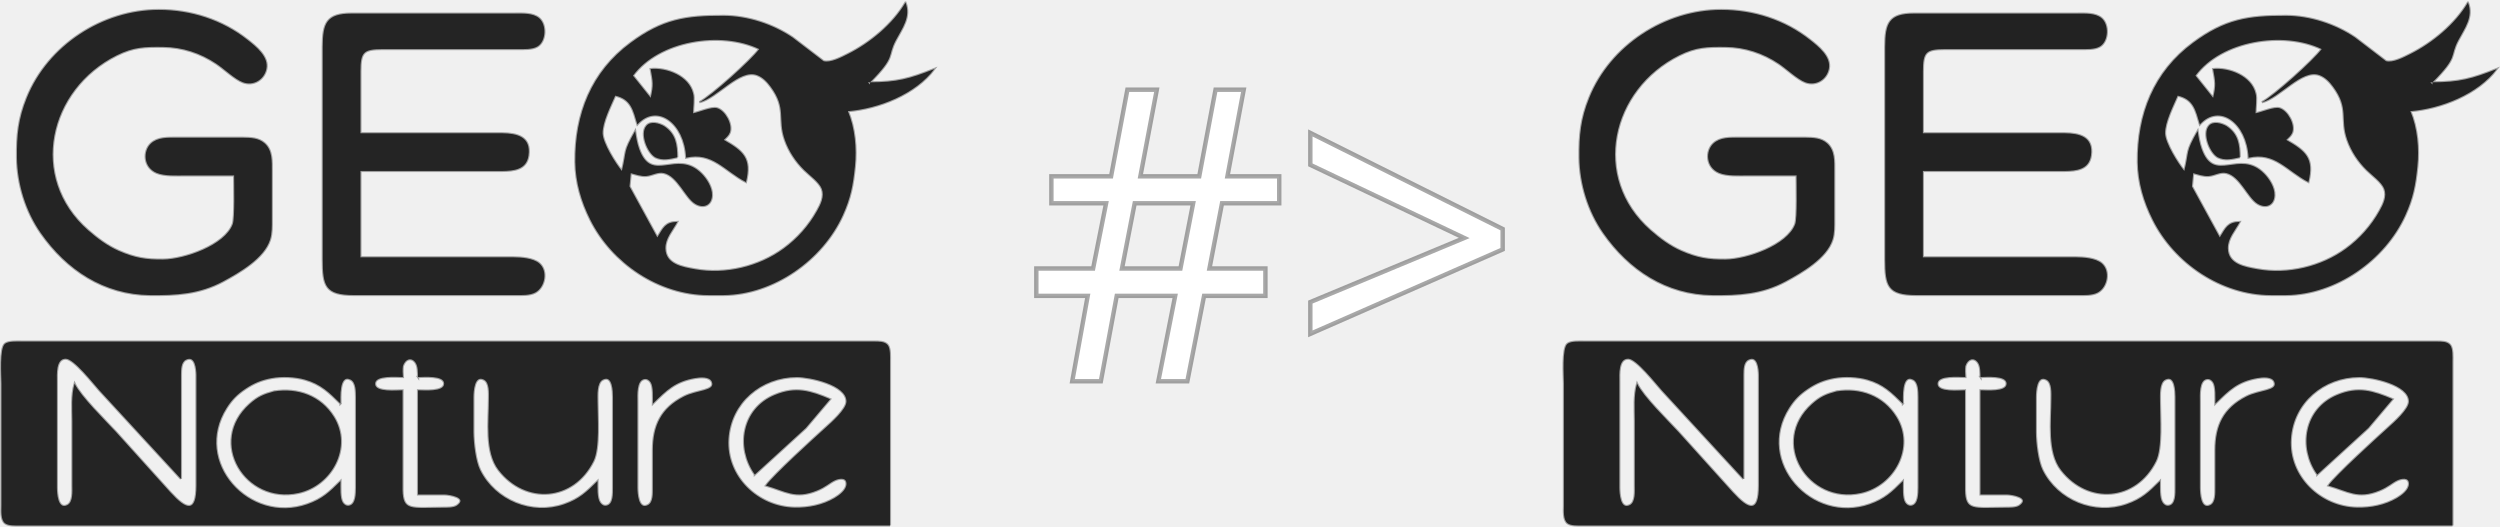
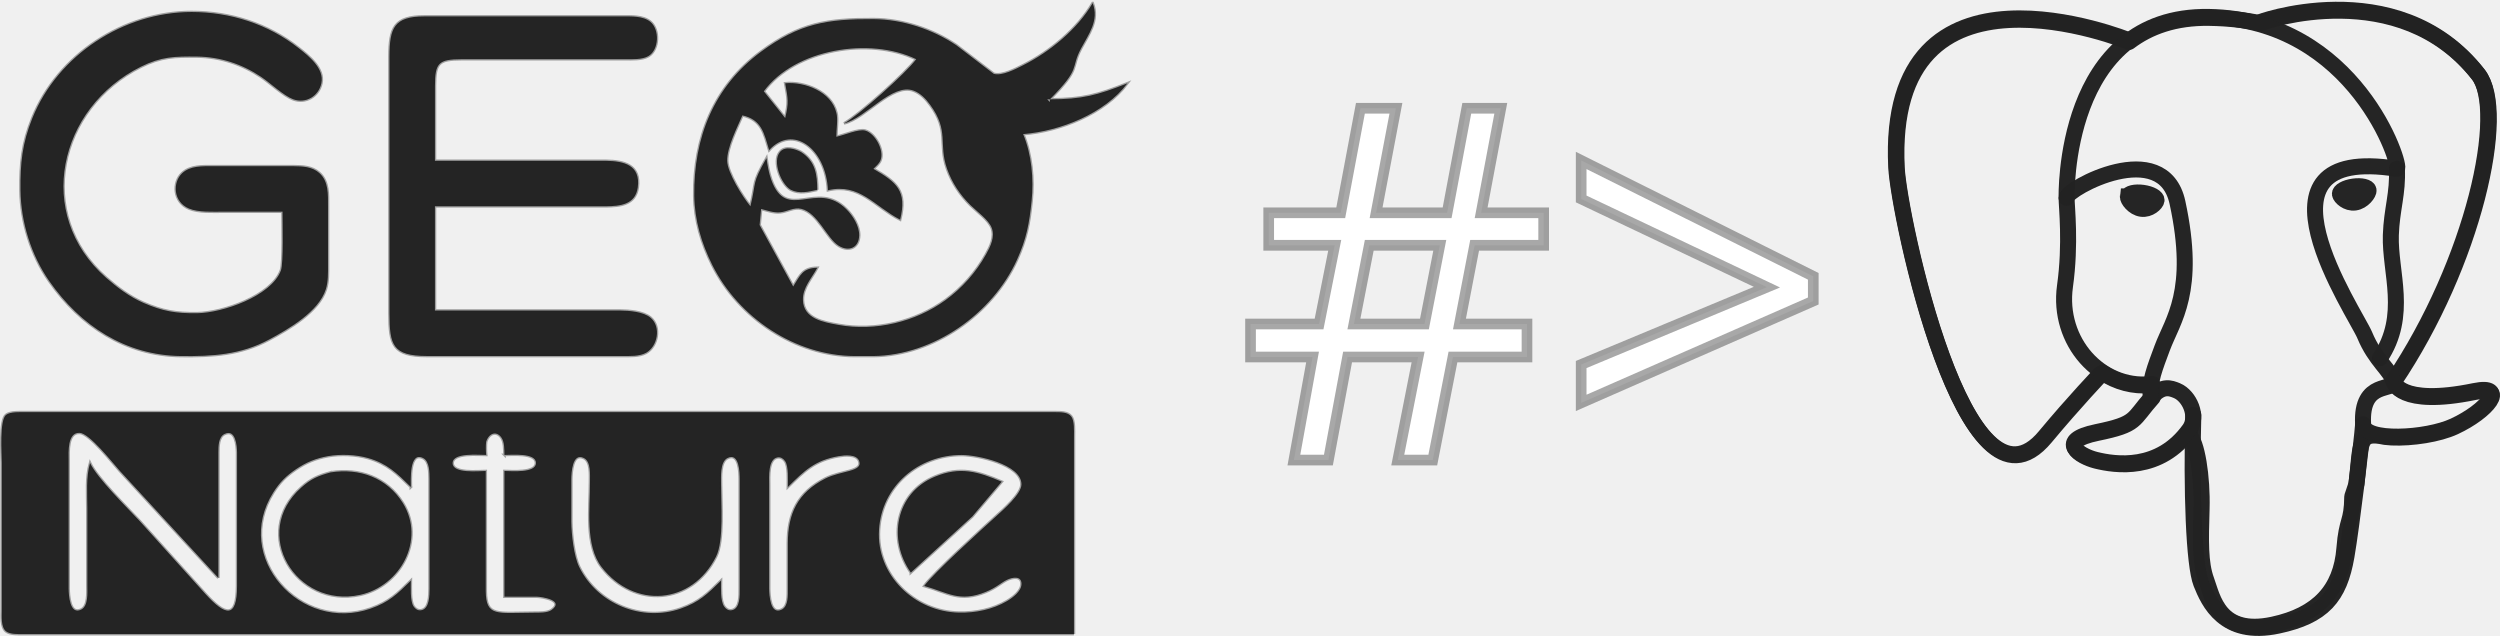
- <svg xmlns="http://www.w3.org/2000/svg" width="282.7mm" height="59.545mm" viewBox="0 0 282.7 59.545" version="1.1" id="svg1746">
-   <defs id="defs1740" />
+ <svg xmlns="http://www.w3.org/2000/svg" width="234.274mm" height="59.586mm" viewBox="0 0 234.274 59.586" version="1.1" id="svg1746">
+   <defs id="defs1740">
+     </defs>
  <g id="layer1" transform="translate(58.95111,-131.9119)">
    <g id="g1022" transform="translate(-24.20949,8.539653)">
-       <text xml:space="preserve" style="font-style:normal;font-weight:normal;font-size:46.175px;line-height:1.25;font-family:sans-serif;letter-spacing:0px;word-spacing:0px;fill:#ffffff;fill-opacity:1;stroke:#222222;stroke-width:0.5;stroke-miterlimit:4;stroke-dasharray:none;stroke-opacity:0.392;" x="81.289" y="166.481" id="text76">
-         <tspan id="tspan74" x="81.289" y="166.481" style="font-style:normal;font-variant:normal;font-weight:normal;font-stretch:normal;font-family:Dyuthi;-inkscape-font-specification:Dyuthi;fill:#ffffff;fill-opacity:1;stroke:#222222;stroke-width:0.5;stroke-miterlimit:4;stroke-dasharray:none;stroke-opacity:0.392;">#&gt;</tspan>
+       <text xml:space="preserve" style="font-style:normal;font-weight:normal;font-size:46.175px;line-height:1.25;font-family:sans-serif;letter-spacing:0px;word-spacing:0px;fill:#ffffff;fill-opacity:1;stroke:#222222;stroke-width:1;stroke-miterlimit:4;stroke-dasharray:none;stroke-opacity:0.392" x="81.289" y="166.481" id="text76">
+         <tspan id="tspan74" x="81.289" y="166.481" style="font-style:normal;font-variant:normal;font-weight:normal;font-stretch:normal;font-family:Dyuthi;-inkscape-font-specification:Dyuthi;fill:#ffffff;fill-opacity:1;stroke:#222222;stroke-width:1;stroke-miterlimit:4;stroke-dasharray:none;stroke-opacity:0.392">#&gt;</tspan>
      </text>
      <path style="fill:#222222;fill-opacity:0.985;stroke:#222222;stroke-width:0.251;stroke-opacity:0.392" d="m 67.651,123.661 c -1.418,2.428 -4.011,4.57 -6.514,5.823 -0.699,0.351 -1.972,1.032 -2.756,0.807 0,0 -3.508,-2.683 -3.508,-2.683 -2.242,-1.508 -5.064,-2.43 -7.767,-2.443 -4.317,-0.02 -6.928,0.393 -10.523,3.047 -4.462,3.292 -6.326,8.085 -6.264,13.49 0.028,2.298 0.671,4.467 1.694,6.514 2.465,4.931 7.755,8.491 13.339,8.519 0,0 1.754,0 1.754,0 5.635,-0.068 11.147,-3.944 13.452,-9.02 0.892,-1.967 1.155,-3.4 1.371,-5.512 0.21,-2.042 0.007,-4.355 -0.792,-6.264 3.48,-0.286 7.632,-1.912 9.772,-4.761 -2.799,1.112 -4.242,1.503 -7.266,1.503 2.984,-3.014 1.889,-2.836 2.914,-4.761 0.722,-1.358 1.719,-2.633 1.095,-4.259 z m -75.918,19.543 c 0,1 0.103,4.826 -0.15,5.512 -0.887,2.398 -5.465,3.981 -7.867,4.009 -1.952,0.023 -3.197,-0.18 -5.011,-0.97 -1.3,-0.569 -2.445,-1.426 -3.508,-2.36 -6.752,-5.943 -4.455,-15.923 3.257,-19.769 1.914,-0.955 3.192,-0.977 5.262,-0.955 2.17,0.028 4.209,0.692 6.013,1.904 0.869,0.584 2.11,1.769 3.007,2.1 1.178,0.433 2.38,-0.291 2.638,-1.498 0.296,-1.391 -1.18,-2.548 -2.137,-3.302 -2.851,-2.25 -6.397,-3.377 -10.022,-3.377 -6.362,0 -12.528,4.011 -14.92,9.937 -0.96,2.375 -1.143,4.244 -1.115,6.765 0.035,2.974 0.995,6.083 2.698,8.519 2.931,4.187 7.133,6.953 12.335,7.016 2.952,0.033 5.6,-0.11 8.268,-1.548 1.847,-0.995 4.653,-2.616 5.312,-4.715 0.225,-0.724 0.2,-1.506 0.2,-2.255 0,0 0,-5.512 0,-5.512 -0.002,-1.09 0.078,-2.335 -0.822,-3.129 -0.684,-0.604 -1.576,-0.616 -2.435,-0.629 0,0 -7.517,0 -7.517,0 -0.98,0.003 -2.13,-0.063 -2.899,0.664 -0.899,0.849 -0.849,2.681 0.654,3.307 0.887,0.371 2.278,0.288 3.247,0.288 0,0 5.512,0 5.512,0 z m 14.282,9.27 c 0,0 0,-9.772 0,-9.772 0,0 16.035,0 16.035,0 1.32,-0.018 2.746,-0.148 2.969,-1.754 0.291,-2.107 -1.288,-2.483 -2.969,-2.506 0,0 -16.035,0 -16.035,0 0,0 0,-7.016 0,-7.016 0.005,-2.162 0.343,-2.501 2.506,-2.506 0,0 15.284,0 15.284,0 0.669,0 1.634,0.053 2.217,-0.293 1,-0.591 1.06,-2.493 0.18,-3.212 -0.692,-0.569 -1.804,-0.501 -2.648,-0.504 0,0 -18.541,0 -18.541,0 -2.836,0.004 -3.245,1.08 -3.257,3.758 0,0 0,24.053 0,24.053 0.005,3.004 0.298,4.004 3.508,4.009 0,0 18.29,0 18.29,0 0.707,0 1.609,0.05 2.24,-0.293 1.092,-0.599 1.436,-2.43 0.438,-3.285 -0.694,-0.591 -2.052,-0.671 -2.929,-0.682 0,0 -8.769,0 -8.769,0 0,0 -8.519,0 -8.519,0 z M 51.114,128.922 c -0.932,1.275 -5.397,5.279 -6.765,6.013 2.017,-0.471 4.512,-3.811 6.514,-3.072 0.656,0.243 1.15,0.769 1.556,1.323 1.824,2.478 0.749,3.628 1.589,6.008 0.454,1.29 1.22,2.443 2.19,3.4 0.596,0.591 1.706,1.373 1.994,2.135 0.323,0.854 -0.12,1.746 -0.534,2.483 -0.937,1.681 -2.232,3.142 -3.788,4.277 -2.814,2.055 -6.587,2.952 -10.022,2.333 -1.411,-0.253 -3.307,-0.561 -3.35,-2.35 -0.028,-1.15 0.834,-2.045 1.345,-3.007 -1.358,0.023 -1.576,0.674 -2.255,1.754 0,0 -3.149,-5.763 -3.149,-5.763 0,0 0.143,-1.503 0.143,-1.503 0.566,0.143 1.165,0.366 1.754,0.318 0.679,-0.055 1.308,-0.499 2.004,-0.331 1.566,0.373 2.398,2.786 3.533,3.473 0.94,0.569 1.864,0.173 1.897,-0.96 0.028,-0.892 -0.589,-1.867 -1.198,-2.473 -2.799,-2.801 -5.587,1.283 -7.048,-2.784 -0.231,-0.646 -0.346,-1.328 -0.441,-2.004 -1.418,2.501 -0.907,2.085 -1.503,4.51 -0.722,-0.859 -2.16,-3.157 -2.18,-4.259 -0.023,-1.255 0.93,-3.102 1.428,-4.259 1.812,0.406 2.029,1.664 2.506,3.257 2.205,-2.443 5.329,-0.17 5.512,3.758 2.962,-0.694 4.355,1.516 6.765,2.756 0.654,-2.698 -0.301,-3.483 -2.506,-4.761 0.241,-0.238 0.546,-0.494 0.671,-0.819 0.356,-0.915 -0.509,-2.498 -1.433,-2.764 -0.621,-0.178 -1.974,0.431 -2.713,0.576 -0.005,-0.614 0.165,-1.726 0,-2.252 -0.464,-1.977 -2.977,-2.931 -4.793,-2.759 0.261,1.453 0.356,1.789 0,3.257 0,0 -2.004,-2.506 -2.004,-2.506 2.919,-3.986 9.954,-5.106 14.282,-3.007 z m 12.528,3.758 c 0,0 0,0.251 0,0.251 0,0 -0.251,-0.251 -0.251,-0.251 0,0 0.251,0 0.251,0 z m -21.798,8.479 c -0.015,-1.411 -0.148,-2.646 -1.513,-3.535 -0.519,-0.296 -1.526,-0.606 -1.989,0 -0.719,0.864 0.09,2.994 1.025,3.535 0.807,0.396 1.634,0.188 2.478,0 z m 24.053,41.632 c 0,0 0,-18.541 0,-18.541 0,-0.499 0.058,-1.456 -0.256,-1.854 -0.338,-0.426 -1.01,-0.391 -1.498,-0.401 0,0 -3.758,0 -3.758,0 0,0 -17.288,0 -17.288,0 0,0 -75.417,0 -75.417,0 -0.499,0 -1.456,-0.058 -1.854,0.256 -0.631,0.499 -0.401,3.633 -0.401,4.505 0,0 0,13.78 0,13.78 0,0.576 -0.095,1.606 0.401,1.999 0.371,0.293 1.148,0.253 1.604,0.256 0,0 5.512,0 5.512,0 0,0 24.304,0 24.304,0 0,0 27.06,0 27.06,0 0,0 41.592,0 41.592,0 z m -80.177,-5.262 c 0,0 0,-11.776 0,-11.776 0.01,-0.546 -0.01,-1.426 0.576,-1.711 1.047,-0.514 1.165,1.11 1.178,1.711 0,0 0,12.528 0,12.528 -0.005,3.127 -1.12,2.776 -2.964,0.752 0,0 -6.136,-6.808 -6.136,-6.808 -1.21,-1.305 -3.996,-4.024 -4.68,-5.47 -0.388,1.371 -0.251,2.844 -0.251,4.259 0,0 0,7.266 0,7.266 -0.002,0.631 0.103,1.874 -0.569,2.212 -1.095,0.551 -1.175,-1.381 -1.185,-1.962 0,0 0,-12.027 0,-12.027 0,-0.747 -0.138,-2.601 1.02,-2.571 0.927,0.025 3.107,2.826 3.783,3.573 0,0 9.228,10.022 9.228,10.022 z M 12.529,166.004 c 0.634,0 2.957,-0.228 2.957,0.752 0,0.98 -2.323,0.752 -2.957,0.752 0,0 0,11.776 0,11.776 0,0 3.007,0 3.007,0 0.521,0.01 2.656,0.346 1.411,1.248 -0.391,0.286 -1.19,0.253 -1.661,0.256 -3.53,0.022 -4.465,0.376 -4.51,-2.004 0,0 0,-11.275 0,-11.275 -0.661,0 -3.097,0.268 -3.104,-0.732 -0.008,-1.017 2.445,-0.772 3.144,-0.772 -0.035,-0.336 -0.048,-0.927 0,-1.238 0.263,-0.817 0.96,-1.042 1.421,-0.403 0.308,0.428 0.281,1.135 0.293,1.641 z m -8.769,3.007 c 0,-0.581 -0.178,-3.385 1.15,-2.713 0.616,0.311 0.594,1.378 0.604,1.962 0,0 0,10.273 0,10.273 -0.01,0.596 0.008,1.897 -0.794,2.027 -0.301,0.048 -0.541,-0.118 -0.704,-0.356 -0.338,-0.494 -0.256,-1.809 -0.256,-2.423 -1.263,1.25 -2.04,2.012 -3.758,2.618 -6.542,2.308 -12.996,-4.783 -9.13,-10.887 0.599,-0.947 1.19,-1.538 2.115,-2.165 0.977,-0.659 1.849,-1.017 3.007,-1.228 1.165,-0.21 2.618,-0.148 3.758,0.178 1.794,0.514 2.724,1.441 4.009,2.713 z m 29.064,8.769 c -1.263,1.25 -2.04,2.012 -3.758,2.618 -3.633,1.283 -7.815,-0.423 -9.521,-3.871 -0.514,-1.032 -0.737,-3.092 -0.752,-4.259 0,0 0,-4.009 0,-4.009 0.01,-0.581 0.09,-2.513 1.185,-1.962 0.671,0.338 0.566,1.581 0.569,2.212 0.005,2.491 -0.484,5.986 1.1,8.018 3.057,3.921 8.451,3.528 10.716,-1.002 0.742,-1.483 0.459,-4.996 0.461,-6.765 0,-0.669 -0.103,-2.107 0.604,-2.463 1.117,-0.564 1.145,1.388 1.15,1.962 0,0 0,10.273 0,10.273 -0.005,0.604 0.063,1.894 -0.762,2.027 -0.303,0.048 -0.534,-0.12 -0.699,-0.356 -0.366,-0.529 -0.293,-1.776 -0.293,-2.423 z m 6.264,-8.769 c 1.553,-1.538 2.531,-2.503 4.761,-2.891 0.539,-0.093 1.671,-0.213 1.919,0.451 0.386,1.02 -1.704,0.894 -3.172,1.646 -2.598,1.33 -3.503,3.285 -3.508,6.056 0,0 0,4.259 0,4.259 -0.005,0.591 0.06,1.646 -0.569,1.962 -1.095,0.551 -1.175,-1.381 -1.185,-1.962 0,0 0,-9.772 0,-9.772 0,-0.664 -0.12,-2.38 0.794,-2.528 0.301,-0.048 0.541,0.118 0.704,0.356 0.338,0.494 0.256,1.809 0.256,2.423 z m 12.778,9.27 c 2.235,0.631 3.305,1.556 5.763,0.561 1.022,-0.416 1.408,-0.854 2.004,-1.14 0.461,-0.223 1.355,-0.416 1.35,0.386 -0.002,0.692 -0.819,1.29 -1.35,1.606 -1.35,0.797 -2.959,1.12 -4.51,1.087 -4.154,-0.08 -7.755,-3.505 -7.494,-7.762 0.253,-4.122 3.708,-7.013 7.745,-7.013 1.453,0 5.605,0.869 5.605,2.756 0,0.892 -1.701,2.378 -2.348,2.962 -1.355,1.228 -5.891,5.349 -6.765,6.557 z M -3.757,167.638 c -1.17,0.321 -1.827,0.594 -2.751,1.421 -4.801,4.284 -0.486,11.358 5.507,10.057 3.768,-0.817 6.151,-5.151 4.011,-8.601 -1.483,-2.39 -4.079,-3.302 -6.767,-2.876 z m 54.37,9.391 c 0,0 5.763,-5.262 5.763,-5.262 0,0 2.756,-3.257 2.756,-3.257 -2.232,-0.942 -3.889,-1.456 -6.264,-0.469 -3.723,1.546 -4.422,5.928 -2.255,8.987 z" id="Sélection #1" />
-       <path style="fill:#222222;fill-opacity:1;stroke:#222222;stroke-width:0.251;stroke-opacity:0.392" d="m 244.333,123.661 c -1.418,2.428 -4.011,4.57 -6.514,5.823 -0.699,0.351 -1.972,1.032 -2.756,0.807 0,0 -3.508,-2.683 -3.508,-2.683 -2.242,-1.508 -5.064,-2.43 -7.767,-2.443 -4.317,-0.02 -6.928,0.393 -10.523,3.047 -4.462,3.292 -6.326,8.085 -6.264,13.49 0.028,2.298 0.671,4.467 1.694,6.514 2.465,4.931 7.755,8.491 13.339,8.519 0,0 1.754,0 1.754,0 5.635,-0.068 11.147,-3.944 13.452,-9.02 0.892,-1.967 1.155,-3.4 1.371,-5.512 0.21,-2.042 0.008,-4.355 -0.792,-6.264 3.48,-0.286 7.632,-1.912 9.772,-4.761 -2.799,1.112 -4.242,1.503 -7.266,1.503 2.984,-3.014 1.889,-2.836 2.914,-4.761 0.722,-1.358 1.719,-2.633 1.095,-4.259 z m -75.918,19.543 c 0,1 0.103,4.826 -0.15,5.512 -0.887,2.398 -5.465,3.981 -7.867,4.009 -1.952,0.023 -3.197,-0.18 -5.011,-0.97 -1.3,-0.569 -2.445,-1.426 -3.508,-2.36 -6.752,-5.943 -4.455,-15.923 3.257,-19.769 1.914,-0.955 3.192,-0.977 5.262,-0.955 2.17,0.028 4.209,0.692 6.013,1.904 0.869,0.584 2.11,1.769 3.007,2.1 1.178,0.433 2.38,-0.291 2.638,-1.498 0.296,-1.391 -1.18,-2.548 -2.137,-3.302 -2.851,-2.25 -6.397,-3.377 -10.022,-3.377 -6.362,0 -12.528,4.011 -14.92,9.937 -0.96,2.375 -1.143,4.244 -1.115,6.765 0.035,2.974 0.995,6.083 2.698,8.519 2.931,4.187 7.133,6.953 12.335,7.016 2.952,0.033 5.6,-0.11 8.268,-1.548 1.847,-0.995 4.653,-2.616 5.312,-4.715 0.226,-0.724 0.2,-1.506 0.2,-2.255 0,0 0,-5.512 0,-5.512 -0.002,-1.09 0.078,-2.335 -0.822,-3.129 -0.684,-0.604 -1.576,-0.616 -2.435,-0.629 0,0 -7.517,0 -7.517,0 -0.98,0.003 -2.13,-0.063 -2.899,0.664 -0.899,0.849 -0.849,2.681 0.654,3.307 0.887,0.371 2.278,0.288 3.247,0.288 0,0 5.512,0 5.512,0 z m 14.282,9.27 c 0,0 0,-9.772 0,-9.772 0,0 16.035,0 16.035,0 1.32,-0.018 2.746,-0.148 2.969,-1.754 0.291,-2.107 -1.288,-2.483 -2.969,-2.506 0,0 -16.035,0 -16.035,0 0,0 0,-7.016 0,-7.016 0.005,-2.162 0.343,-2.501 2.506,-2.506 0,0 15.284,0 15.284,0 0.669,0 1.634,0.053 2.217,-0.293 1,-0.591 1.06,-2.493 0.18,-3.212 -0.692,-0.569 -1.804,-0.501 -2.648,-0.504 0,0 -18.541,0 -18.541,0 -2.836,0.004 -3.245,1.08 -3.257,3.758 0,0 0,24.053 0,24.053 0.005,3.004 0.298,4.004 3.508,4.009 0,0 18.29,0 18.29,0 0.707,0 1.609,0.05 2.24,-0.293 1.092,-0.599 1.436,-2.43 0.438,-3.285 -0.694,-0.591 -2.052,-0.671 -2.929,-0.682 0,0 -8.769,0 -8.769,0 0,0 -8.519,0 -8.519,0 z m 45.1,-23.552 c -0.932,1.275 -5.397,5.279 -6.765,6.013 2.017,-0.471 4.512,-3.811 6.514,-3.072 0.656,0.243 1.15,0.769 1.556,1.323 1.824,2.478 0.749,3.628 1.589,6.008 0.454,1.29 1.22,2.443 2.19,3.4 0.596,0.591 1.706,1.373 1.994,2.135 0.323,0.854 -0.12,1.746 -0.534,2.483 -0.937,1.681 -2.232,3.142 -3.788,4.277 -2.814,2.055 -6.587,2.952 -10.022,2.333 -1.411,-0.253 -3.307,-0.561 -3.35,-2.35 -0.028,-1.15 0.834,-2.045 1.345,-3.007 -1.358,0.023 -1.576,0.674 -2.255,1.754 0,0 -3.149,-5.763 -3.149,-5.763 0,0 0.143,-1.503 0.143,-1.503 0.566,0.143 1.165,0.366 1.754,0.318 0.679,-0.055 1.308,-0.499 2.004,-0.331 1.566,0.373 2.398,2.786 3.533,3.473 0.94,0.569 1.864,0.173 1.897,-0.96 0.028,-0.892 -0.589,-1.867 -1.198,-2.473 -2.799,-2.801 -5.587,1.283 -7.048,-2.784 -0.231,-0.646 -0.346,-1.328 -0.441,-2.004 -1.418,2.501 -0.907,2.085 -1.503,4.51 -0.722,-0.859 -2.16,-3.157 -2.18,-4.259 -0.022,-1.255 0.93,-3.102 1.428,-4.259 1.812,0.406 2.029,1.664 2.506,3.257 2.205,-2.443 5.329,-0.17 5.512,3.758 2.962,-0.694 4.355,1.516 6.765,2.756 0.654,-2.698 -0.301,-3.483 -2.506,-4.761 0.241,-0.238 0.546,-0.494 0.671,-0.819 0.356,-0.915 -0.509,-2.498 -1.433,-2.764 -0.621,-0.178 -1.974,0.431 -2.713,0.576 -0.005,-0.614 0.165,-1.726 0,-2.252 -0.464,-1.977 -2.977,-2.931 -4.793,-2.759 0.261,1.453 0.356,1.789 0,3.257 0,0 -2.004,-2.506 -2.004,-2.506 2.919,-3.986 9.954,-5.106 14.282,-3.007 z m 12.528,3.758 c 0,0 0,0.251 0,0.251 0,0 -0.251,-0.251 -0.251,-0.251 0,0 0.251,0 0.251,0 z m -21.798,8.479 c -0.015,-1.411 -0.148,-2.646 -1.513,-3.535 -0.519,-0.296 -1.526,-0.606 -1.989,0 -0.719,0.864 0.09,2.994 1.025,3.535 0.807,0.396 1.634,0.188 2.478,0 z m 24.053,41.632 c 0,0 0,-18.541 0,-18.541 0,-0.499 0.058,-1.456 -0.256,-1.854 -0.338,-0.426 -1.01,-0.391 -1.498,-0.401 0,0 -3.758,0 -3.758,0 0,0 -17.288,0 -17.288,0 0,0 -75.417,0 -75.417,0 -0.499,0 -1.456,-0.058 -1.854,0.256 -0.631,0.499 -0.401,3.633 -0.401,4.505 0,0 0,13.78 0,13.78 0,0.576 -0.095,1.606 0.401,1.999 0.371,0.293 1.148,0.253 1.604,0.256 0,0 5.512,0 5.512,0 0,0 24.304,0 24.304,0 0,0 27.06,0 27.06,0 0,0 41.592,0 41.592,0 z m -80.177,-5.262 c 0,0 0,-11.776 0,-11.776 0.01,-0.546 -0.01,-1.426 0.576,-1.711 1.047,-0.514 1.165,1.11 1.178,1.711 0,0 0,12.528 0,12.528 -0.005,3.127 -1.12,2.776 -2.964,0.752 0,0 -6.136,-6.808 -6.136,-6.808 -1.21,-1.305 -3.996,-4.024 -4.68,-5.47 -0.388,1.371 -0.251,2.844 -0.251,4.259 0,0 0,7.266 0,7.266 -0.002,0.631 0.103,1.874 -0.569,2.212 -1.095,0.551 -1.175,-1.381 -1.185,-1.962 0,0 0,-12.027 0,-12.027 0,-0.747 -0.138,-2.601 1.02,-2.571 0.927,0.025 3.107,2.826 3.783,3.573 0,0 9.228,10.022 9.228,10.022 z m 26.809,-11.525 c 0.634,0 2.957,-0.228 2.957,0.752 0,0.98 -2.323,0.752 -2.957,0.752 0,0 0,11.776 0,11.776 0,0 3.007,0 3.007,0 0.521,0.01 2.656,0.346 1.411,1.248 -0.391,0.286 -1.19,0.253 -1.661,0.256 -3.53,0.022 -4.465,0.376 -4.51,-2.004 0,0 0,-11.275 0,-11.275 -0.661,0 -3.097,0.268 -3.104,-0.732 -0.007,-1.017 2.445,-0.772 3.144,-0.772 -0.035,-0.336 -0.048,-0.927 0,-1.238 0.263,-0.817 0.96,-1.042 1.421,-0.403 0.308,0.428 0.281,1.135 0.293,1.641 z m -8.769,3.007 c 0,-0.581 -0.178,-3.385 1.15,-2.713 0.616,0.311 0.594,1.378 0.604,1.962 0,0 0,10.273 0,10.273 -0.01,0.596 0.007,1.897 -0.794,2.027 -0.301,0.048 -0.541,-0.118 -0.704,-0.356 -0.338,-0.494 -0.256,-1.809 -0.256,-2.423 -1.263,1.25 -2.04,2.012 -3.758,2.618 -6.542,2.308 -12.996,-4.783 -9.13,-10.887 0.599,-0.947 1.19,-1.538 2.115,-2.165 0.977,-0.659 1.849,-1.017 3.007,-1.228 1.165,-0.21 2.618,-0.148 3.758,0.178 1.794,0.514 2.724,1.441 4.009,2.713 z m 29.064,8.769 c -1.263,1.25 -2.04,2.012 -3.758,2.618 -3.633,1.283 -7.815,-0.423 -9.521,-3.871 -0.514,-1.032 -0.737,-3.092 -0.752,-4.259 0,0 0,-4.009 0,-4.009 0.01,-0.581 0.09,-2.513 1.185,-1.962 0.671,0.338 0.566,1.581 0.569,2.212 0.005,2.491 -0.484,5.986 1.1,8.018 3.057,3.921 8.451,3.528 10.716,-1.002 0.742,-1.483 0.459,-4.996 0.461,-6.765 0,-0.669 -0.103,-2.107 0.604,-2.463 1.117,-0.564 1.145,1.388 1.15,1.962 0,0 0,10.273 0,10.273 -0.005,0.604 0.063,1.894 -0.762,2.027 -0.303,0.048 -0.534,-0.12 -0.699,-0.356 -0.366,-0.529 -0.293,-1.776 -0.293,-2.423 z m 6.264,-8.769 c 1.553,-1.538 2.531,-2.503 4.761,-2.891 0.539,-0.093 1.671,-0.213 1.919,0.451 0.386,1.02 -1.704,0.894 -3.172,1.646 -2.598,1.33 -3.503,3.285 -3.508,6.056 0,0 0,4.259 0,4.259 -0.005,0.591 0.06,1.646 -0.569,1.962 -1.095,0.551 -1.175,-1.381 -1.185,-1.962 0,0 0,-9.772 0,-9.772 0,-0.664 -0.12,-2.38 0.794,-2.528 0.301,-0.048 0.541,0.118 0.704,0.356 0.338,0.494 0.256,1.809 0.256,2.423 z m 12.778,9.27 c 2.235,0.631 3.305,1.556 5.763,0.561 1.022,-0.416 1.408,-0.854 2.004,-1.14 0.461,-0.223 1.355,-0.416 1.35,0.386 -0.002,0.692 -0.819,1.29 -1.35,1.606 -1.35,0.797 -2.959,1.12 -4.51,1.087 -4.154,-0.08 -7.755,-3.505 -7.494,-7.762 0.253,-4.122 3.708,-7.013 7.745,-7.013 1.453,0 5.605,0.869 5.605,2.756 0,0.892 -1.701,2.378 -2.348,2.962 -1.355,1.228 -5.891,5.349 -6.765,6.557 z m -55.623,-10.644 c -1.17,0.321 -1.827,0.594 -2.751,1.421 -4.801,4.284 -0.486,11.358 5.507,10.057 3.768,-0.817 6.151,-5.151 4.011,-8.601 -1.483,-2.39 -4.079,-3.302 -6.767,-2.876 z m 54.37,9.391 c 0,0 5.763,-5.262 5.763,-5.262 0,0 2.756,-3.257 2.756,-3.257 -2.232,-0.942 -3.889,-1.456 -6.264,-0.469 -3.723,1.546 -4.422,5.928 -2.255,8.987 z" id="Sélection #1-3" />
+       <g id="g1467" transform="matrix(0.1414826,0,0,0.1414826,140.2527,121.729)" style="fill:none;fill-opacity:0.985;stroke:#222222;stroke-width:10.602;stroke-miterlimit:4;stroke-dasharray:none;stroke-opacity:0.984">
+         <g style="clip-rule:nonzero;fill:none;fill-opacity:0.985;fill-rule:nonzero;stroke:#222222;stroke-width:10.602;stroke-miterlimit:4;stroke-dasharray:none;stroke-opacity:0.984" id="orginal">
+ 	</g>
+         <g id="g3275" style="fill:none;fill-opacity:0.985;stroke:#222222;stroke-width:10.602;stroke-miterlimit:4;stroke-dasharray:none;stroke-opacity:0.984">
+           <path id="path2464" d="m 402.395,271.23 c -50.302,10.376 -53.76,-6.655 -53.76,-6.655 53.111,-78.808 75.313,-178.843 56.153,-203.326 -52.27,-66.785 -142.752,-35.2 -144.262,-34.38 l -0.486,0.087 c -9.938,-2.063 -21.06,-3.292 -33.56,-3.496 -22.761,-0.373 -40.026,5.967 -53.127,15.902 0,0 -161.411,-66.495 -153.904,83.63 1.597,31.938 45.776,241.657 98.471,178.312 19.26,-23.163 37.869,-42.748 37.869,-42.748 9.243,6.14 20.308,9.272 31.908,8.147 l 0.901,-0.765 c -0.28,2.876 -0.152,5.689 0.361,9.019 -13.575,15.167 -9.586,17.83 -36.723,23.416 -27.459,5.659 -11.328,15.734 -0.796,18.367 12.768,3.193 42.307,7.716 62.266,-20.224 l -0.796,3.188 c 5.319,4.26 9.054,27.711 8.428,48.969 -0.626,21.259 -1.044,35.854 3.147,47.254 4.191,11.4 8.368,37.05 44.042,29.406 29.809,-6.388 45.256,-22.942 47.405,-50.555 1.525,-19.631 4.976,-16.729 5.194,-34.28 l 2.768,-8.309 c 3.192,-26.611 0.507,-35.196 18.872,-31.203 l 4.463,0.392 c 13.517,0.615 31.208,-2.174 41.591,-7 22.358,-10.376 35.618,-27.7 13.573,-23.148 z" style="fill:none;fill-opacity:0.985;fill-rule:nonzero;stroke:#222222;stroke-width:10.602;stroke-linecap:round;stroke-linejoin:round;stroke-miterlimit:4;stroke-dasharray:none;stroke-opacity:0.984" />
+           <path style="fill:none;fill-opacity:0.985;fill-rule:nonzero;stroke:#222222;stroke-width:10.602;stroke-linecap:round;stroke-linejoin:round;stroke-miterlimit:4;stroke-dasharray:none;stroke-opacity:0.984" id="path2466" d="m 215.866,286.484 c -1.385,49.516 0.348,99.377 5.193,111.495 4.848,12.118 15.223,35.688 50.9,28.045 29.806,-6.39 40.651,-18.756 45.357,-46.051 3.466,-20.082 10.148,-75.854 11.005,-87.281" />
+           <path style="fill:none;fill-opacity:0.985;fill-rule:nonzero;stroke:#222222;stroke-width:10.602;stroke-linecap:round;stroke-linejoin:round;stroke-miterlimit:4;stroke-dasharray:none;stroke-opacity:0.984" id="path2468" d="m 173.104,38.256 c 0,0 -161.521,-66.016 -154.012,84.109 1.597,31.938 45.779,241.664 98.473,178.316 19.256,-23.166 36.671,-41.335 36.671,-41.335" />
+           <path style="fill:none;fill-opacity:0.985;fill-rule:nonzero;stroke:#222222;stroke-width:10.602;stroke-linecap:round;stroke-linejoin:round;stroke-miterlimit:4;stroke-dasharray:none;stroke-opacity:0.984" id="path2470" d="m 260.349,26.207 c -5.591,1.753 89.848,-34.889 144.087,34.417 19.159,24.484 -3.043,124.519 -56.153,203.329" />
+           <path id="path2472" d="m 348.282,263.953 c 0,0 3.461,17.036 53.764,6.653 22.04,-4.552 8.776,12.774 -13.577,23.155 -18.345,8.514 -59.474,10.696 -60.146,-1.069 -1.729,-30.355 21.647,-21.133 19.96,-28.739 -1.525,-6.85 -11.979,-13.573 -18.894,-30.338 -6.037,-14.633 -82.796,-126.849 21.287,-110.183 3.813,-0.789 -27.146,-99.002 -124.553,-100.599 -97.385,-1.597 -94.19,119.762 -94.19,119.762" style="fill:none;fill-opacity:0.985;fill-rule:nonzero;stroke:#222222;stroke-width:10.602;stroke-linecap:round;stroke-linejoin:bevel;stroke-miterlimit:4;stroke-dasharray:none;stroke-opacity:0.984" />
+           <path style="fill:none;fill-opacity:0.985;fill-rule:nonzero;stroke:#222222;stroke-width:10.602;stroke-linecap:round;stroke-linejoin:round;stroke-miterlimit:4;stroke-dasharray:none;stroke-opacity:0.984" id="path2474" d="m 188.604,274.334 c -13.577,15.166 -9.584,17.829 -36.723,23.417 -27.459,5.66 -11.326,15.733 -0.797,18.365 12.768,3.195 42.307,7.718 62.266,-20.229 6.078,-8.509 -0.036,-22.086 -8.385,-25.547 -4.034,-1.671 -9.428,-3.765 -16.361,3.994 z" />
+           <path style="fill:none;fill-opacity:0.985;fill-rule:nonzero;stroke:#222222;stroke-width:10.602;stroke-linecap:round;stroke-linejoin:round;stroke-miterlimit:4;stroke-dasharray:none;stroke-opacity:0.984" id="path2476" d="m 187.715,274.069 c -1.368,-8.917 2.93,-19.528 7.536,-31.942 6.922,-18.626 22.893,-37.255 10.117,-96.339 -9.523,-44.029 -73.396,-9.163 -73.436,-3.193 -0.039,5.968 2.889,30.26 -1.067,58.548 -5.162,36.913 23.488,68.132 56.479,64.938" />
+           <path id="path2478" d="m 172.517,141.7 c -0.288,2.039 3.733,7.48 8.976,8.207 5.234,0.73 9.714,-3.522 9.998,-5.559 0.284,-2.039 -3.732,-4.285 -8.977,-5.015 -5.237,-0.731 -9.719,0.333 -9.996,2.367 z" style="fill:none;fill-opacity:0.985;fill-rule:nonzero;stroke:#222222;stroke-width:10.602;stroke-linecap:butt;stroke-linejoin:miter;stroke-miterlimit:4;stroke-dasharray:none;stroke-opacity:0.984" />
+           <path id="path2480" d="m 331.941,137.543 c 0.284,2.039 -3.732,7.48 -8.976,8.207 -5.238,0.73 -9.718,-3.522 -10.005,-5.559 -0.277,-2.039 3.74,-4.285 8.979,-5.015 5.239,-0.73 9.718,0.333 10.002,2.368 z" style="fill:none;fill-opacity:0.985;fill-rule:nonzero;stroke:#222222;stroke-width:10.602;stroke-linecap:butt;stroke-linejoin:miter;stroke-miterlimit:4;stroke-dasharray:none;stroke-opacity:0.984" />
+           <path style="fill:none;fill-opacity:0.985;fill-rule:nonzero;stroke:#222222;stroke-width:10.602;stroke-linecap:round;stroke-linejoin:round;stroke-miterlimit:4;stroke-dasharray:none;stroke-opacity:0.984" id="path2482" d="m 350.676,123.432 c 0.863,15.994 -3.445,26.888 -3.988,43.914 -0.804,24.748 11.799,53.074 -7.191,81.435" />
+         </g>
+         <path d="" style="fill:none;fill-opacity:0.985;fill-rule:nonzero;stroke:#222222;stroke-width:10.602;stroke-linecap:round;stroke-linejoin:round;stroke-miterlimit:4;stroke-dasharray:none;stroke-opacity:0.984" id="path2484" />
+       </g>
    </g>
  </g>
</svg>
